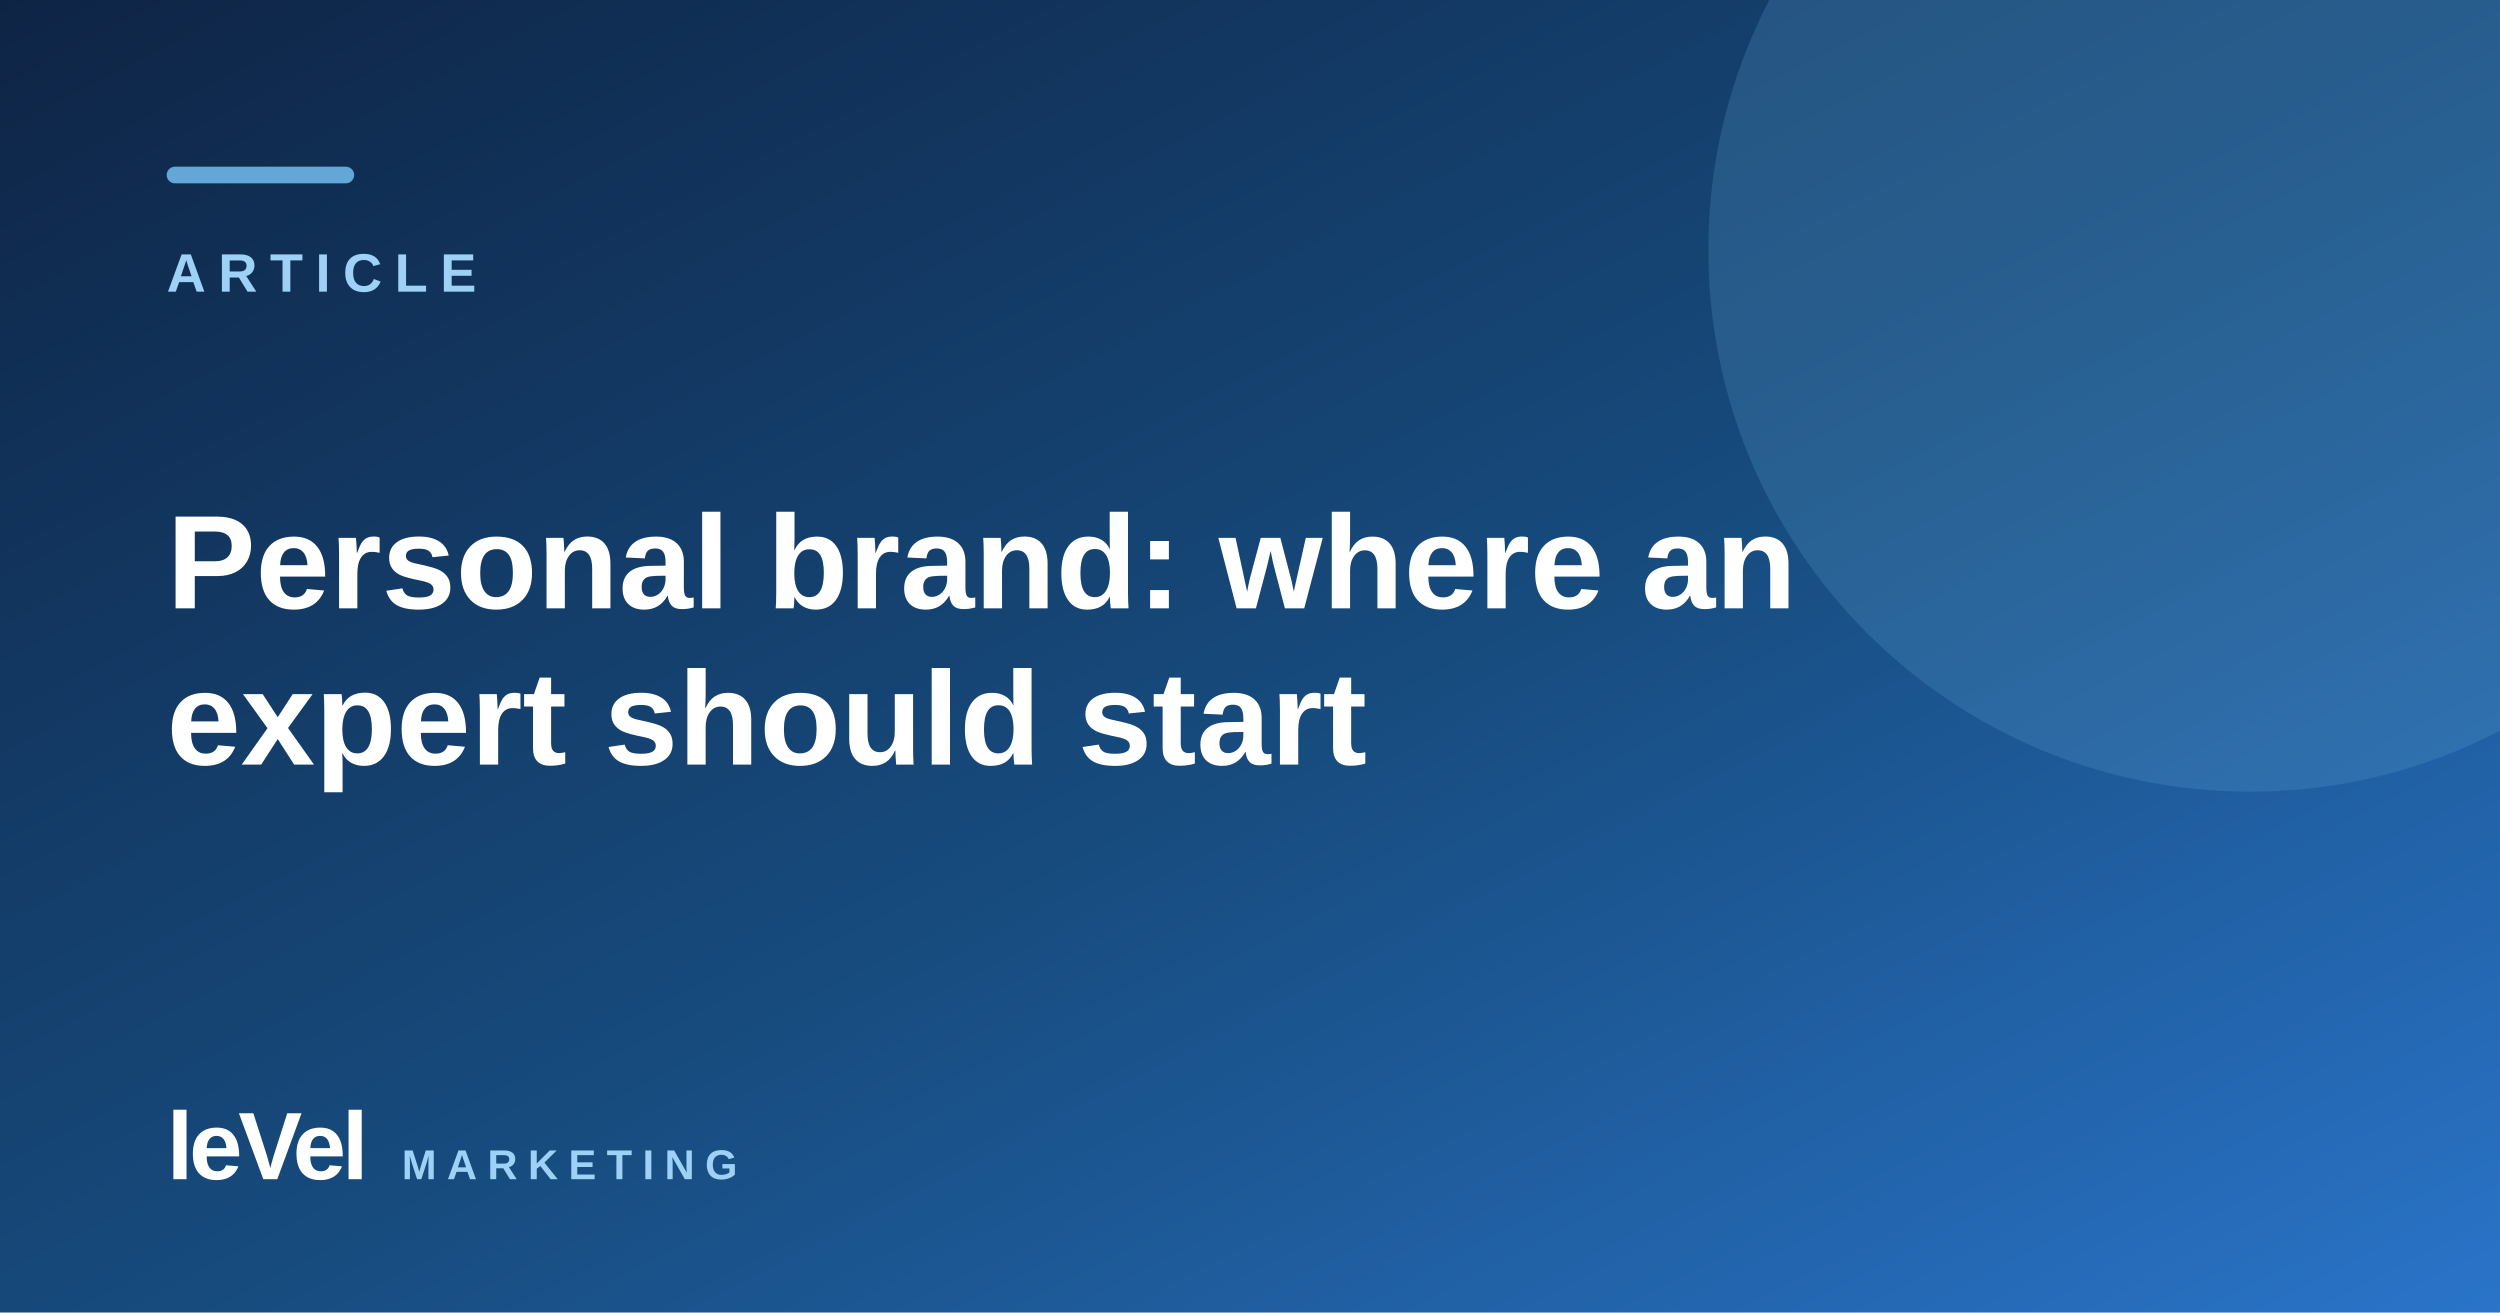
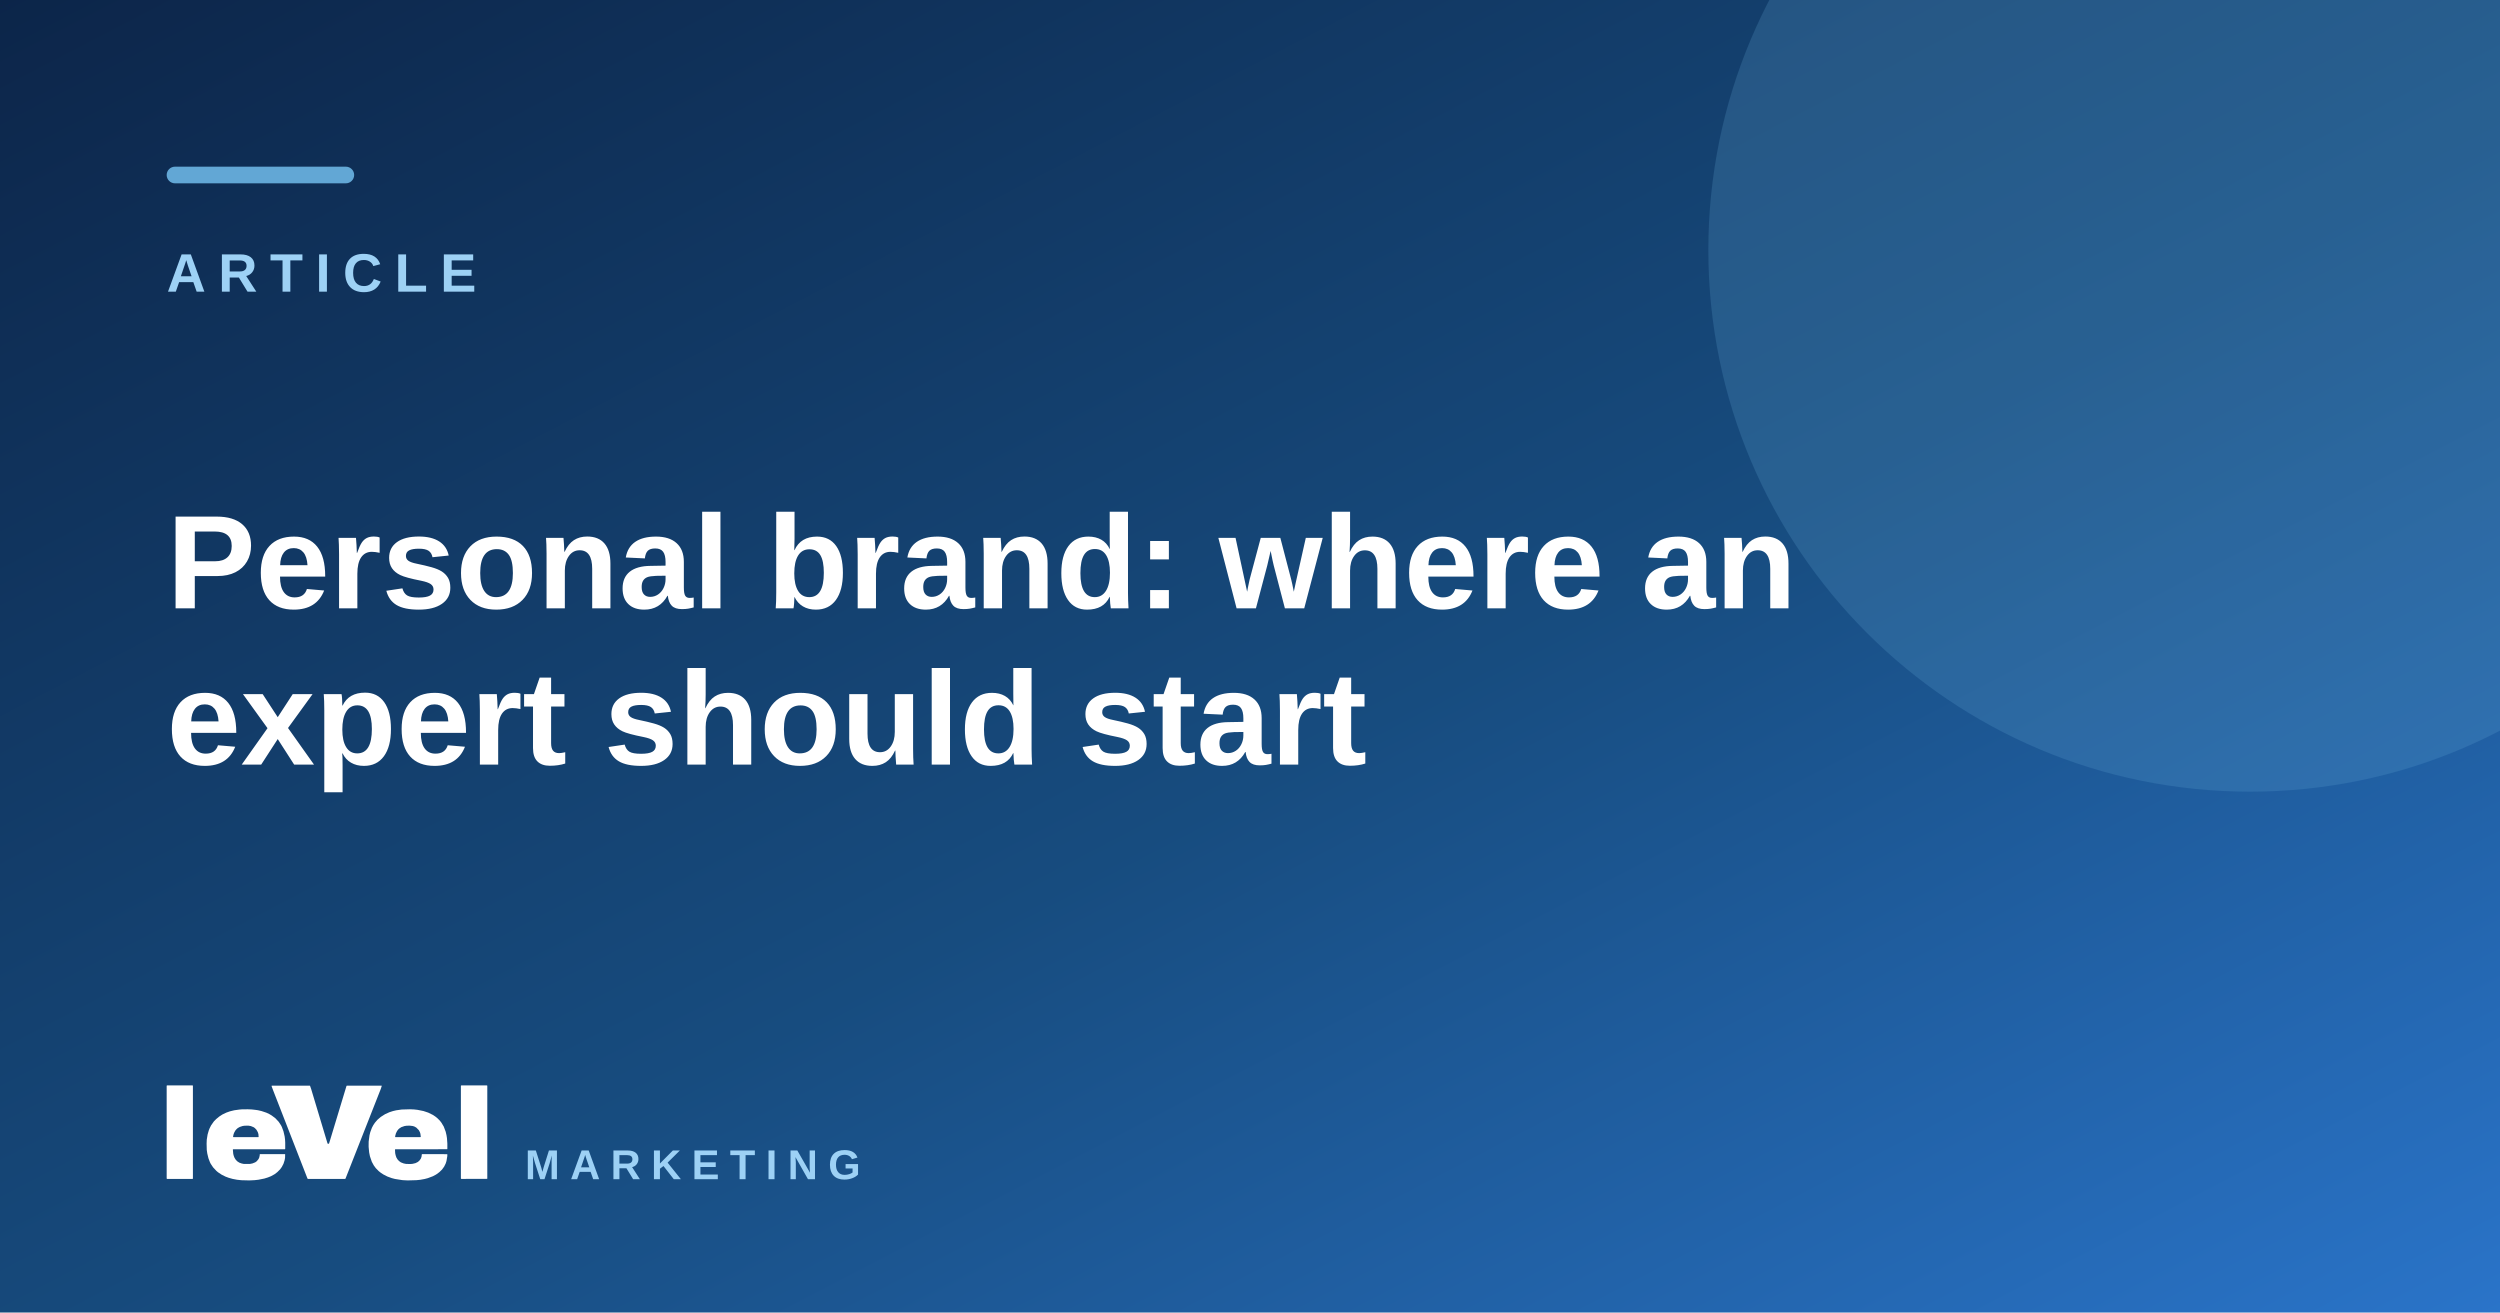
<svg xmlns="http://www.w3.org/2000/svg" viewBox="0 0 1200 630" width="1200" height="630">
  <defs>
    <linearGradient id="g" x1="0" y1="0" x2="1" y2="1">
-       <stop offset="0" stop-color="#0e2445" />
+       <stop offset="0" stop-color="#0c2549" />
      <stop offset=".55" stop-color="#174c7f" />
      <stop offset="1" stop-color="#2a74c9" />
    </linearGradient>
  </defs>
  <rect width="1200" height="630" fill="url(#g)" />
  <circle cx="1080" cy="120" r="260" fill="#62a7d5" opacity=".22" />
  <rect x="80" y="80" width="90" height="8" rx="4" fill="#62a7d5" />
  <text x="80" y="140" font-size="26" font-weight="700" letter-spacing="6" fill="#9dd1f5" font-family="Manrope, Arial, Helvetica, sans-serif">ARTICLE</text>
  <g font-family="Manrope, Arial, Helvetica, sans-serif">
    <text x="80" y="292" font-size="64" font-weight="800" fill="#fff">Personal brand: where an</text>
    <text x="80" y="367" font-size="64" font-weight="800" fill="#fff">expert should start</text>
  </g>
-   <text x="80" y="566" font-size="46" letter-spacing="-2" fill="#fff" font-family="'Archivo Black', 'Arial Black', Arial, sans-serif" font-weight="900">leVel<tspan dx="16" font-size="20" letter-spacing="5" fill="#9dd1f5" font-family="Manrope, Arial, Helvetica, sans-serif" font-weight="700">MARKETING</tspan>
-   </text>
+   <path transform="translate(80 521) scale(.19)" fill="#fff" fill-rule="evenodd" d="M0.7 0.0 L0.0 1.0 L0.0 235.0 L0.7 236.2 L65.7 236.2 L66.3 235.0 L66.3 1.0 L65.7 0.0Z M744.7 0.0 L743.7 0.3 L743.3 1.0 L743.3 235.0 L743.7 235.8 L744.7 236.2 L809.7 236.0 L810.0 235.0 L810.0 1.0 L809.7 0.3 L808.7 0.0Z M265.7 0.7 L265.1 1.0 L265.1 2.0 L268.4 11.0 L355.7 235.2 L356.7 236.2 L450.7 236.2 L451.7 235.7 L540.9 9.0 L543.5 1.0 L542.7 0.7 L455.7 0.7 L454.4 1.0 L411.1 144.0 L410.1 147.0 L409.7 147.4 L407.7 147.4 L406.7 147.0 L406.2 146.0 L365.0 9.0 L362.2 1.0 L361.7 0.7Z M183.7 61.0 L170.7 62.8 L159.7 65.5 L150.7 68.7 L140.7 73.5 L132.7 78.7 L125.1 85.0 L119.2 91.0 L112.2 101.0 L108.2 109.0 L106.3 114.0 L103.4 124.0 L101.3 137.0 L100.9 147.0 L101.3 163.0 L102.6 172.0 L105.5 184.0 L109.3 194.0 L111.3 198.0 L117.3 207.0 L125.7 216.0 L129.7 219.4 L138.7 225.4 L148.7 230.4 L156.7 233.4 L166.7 236.2 L177.7 238.3 L188.7 239.5 L208.7 240.0 L221.7 239.4 L231.7 238.3 L246.7 235.3 L255.7 232.5 L263.7 229.3 L272.7 224.3 L279.6 219.0 L286.7 211.9 L290.9 206.0 L295.1 198.0 L298.0 189.0 L299.1 183.0 L299.3 174.0 L298.7 173.6 L235.7 173.6 L235.2 174.0 L235.0 177.0 L233.9 182.0 L232.1 186.0 L227.7 191.4 L223.7 194.3 L216.7 197.1 L210.7 198.3 L194.7 198.3 L189.7 197.3 L183.7 195.2 L178.7 192.0 L174.7 188.0 L171.5 183.0 L169.5 178.0 L168.2 173.0 L167.2 162.0 L167.7 161.5 L168.7 161.3 L298.7 161.3 L299.5 160.0 L299.5 145.0 L299.1 137.0 L298.1 129.0 L295.1 116.0 L291.0 105.0 L289.0 101.0 L283.1 92.0 L274.7 83.0 L265.4 76.0 L259.7 72.6 L251.7 68.8 L239.7 64.8 L230.7 62.7 L223.7 61.7 L214.7 60.7 L204.7 60.3 L189.7 60.5Z M593.7 60.9 L579.7 62.9 L571.7 64.8 L562.7 67.7 L551.7 72.7 L540.7 79.7 L532.7 86.6 L526.3 94.0 L522.2 100.0 L518.5 107.0 L514.4 118.0 L512.4 126.0 L510.3 142.0 L510.2 155.0 L511.5 169.0 L513.5 179.0 L518.3 193.0 L523.2 202.0 L528.3 209.0 L535.7 216.5 L540.7 220.5 L547.7 225.1 L557.7 230.2 L568.7 234.2 L576.7 236.3 L595.7 239.3 L608.7 240.0 L630.7 239.4 L640.7 238.4 L651.7 236.4 L659.7 234.3 L672.7 229.4 L680.7 225.1 L688.7 219.3 L695.7 212.5 L701.1 205.0 L705.0 197.0 L706.9 191.0 L708.9 179.0 L709.1 175.0 L708.7 173.7 L645.7 173.6 L644.6 174.0 L643.9 180.0 L642.1 185.0 L638.7 189.7 L634.7 193.3 L628.7 196.3 L620.7 198.2 L614.7 198.6 L604.7 198.3 L598.7 197.1 L591.7 194.4 L587.0 191.0 L583.3 187.0 L580.3 182.0 L578.3 176.0 L577.3 171.0 L576.8 162.0 L577.7 161.3 L708.7 161.2 L709.1 160.0 L709.1 147.0 L708.1 133.0 L707.0 126.0 L704.9 117.0 L700.0 104.0 L694.0 94.0 L690.1 89.0 L684.1 83.0 L678.7 78.6 L672.7 74.6 L660.7 68.7 L648.7 64.7 L633.7 61.7 L624.7 60.7 L614.7 60.3Z M196.7 101.8 L191.7 102.6 L184.7 104.9 L179.7 107.7 L176.7 110.3 L173.5 114.0 L170.2 120.0 L168.6 125.0 L167.7 130.0 L168.7 130.6 L231.7 130.6 L232.3 130.0 L231.8 123.0 L230.2 118.0 L226.8 112.0 L222.7 107.7 L219.7 105.6 L212.7 102.7 L206.7 101.7Z M605.7 101.9 L600.7 102.7 L592.7 105.5 L587.7 108.8 L585.3 111.0 L582.2 115.0 L579.2 121.0 L577.3 128.0 L577.2 130.0 L577.7 130.6 L640.7 130.6 L642.0 130.0 L641.0 122.0 L639.7 118.0 L637.0 113.0 L630.7 106.6 L625.7 103.8 L621.7 102.6 L613.7 101.6Z" />
+   <text x="252" y="566" font-size="20" font-weight="700" letter-spacing="5" fill="#9dd1f5" font-family="Manrope, Arial, Helvetica, sans-serif">MARKETING</text>
</svg>
